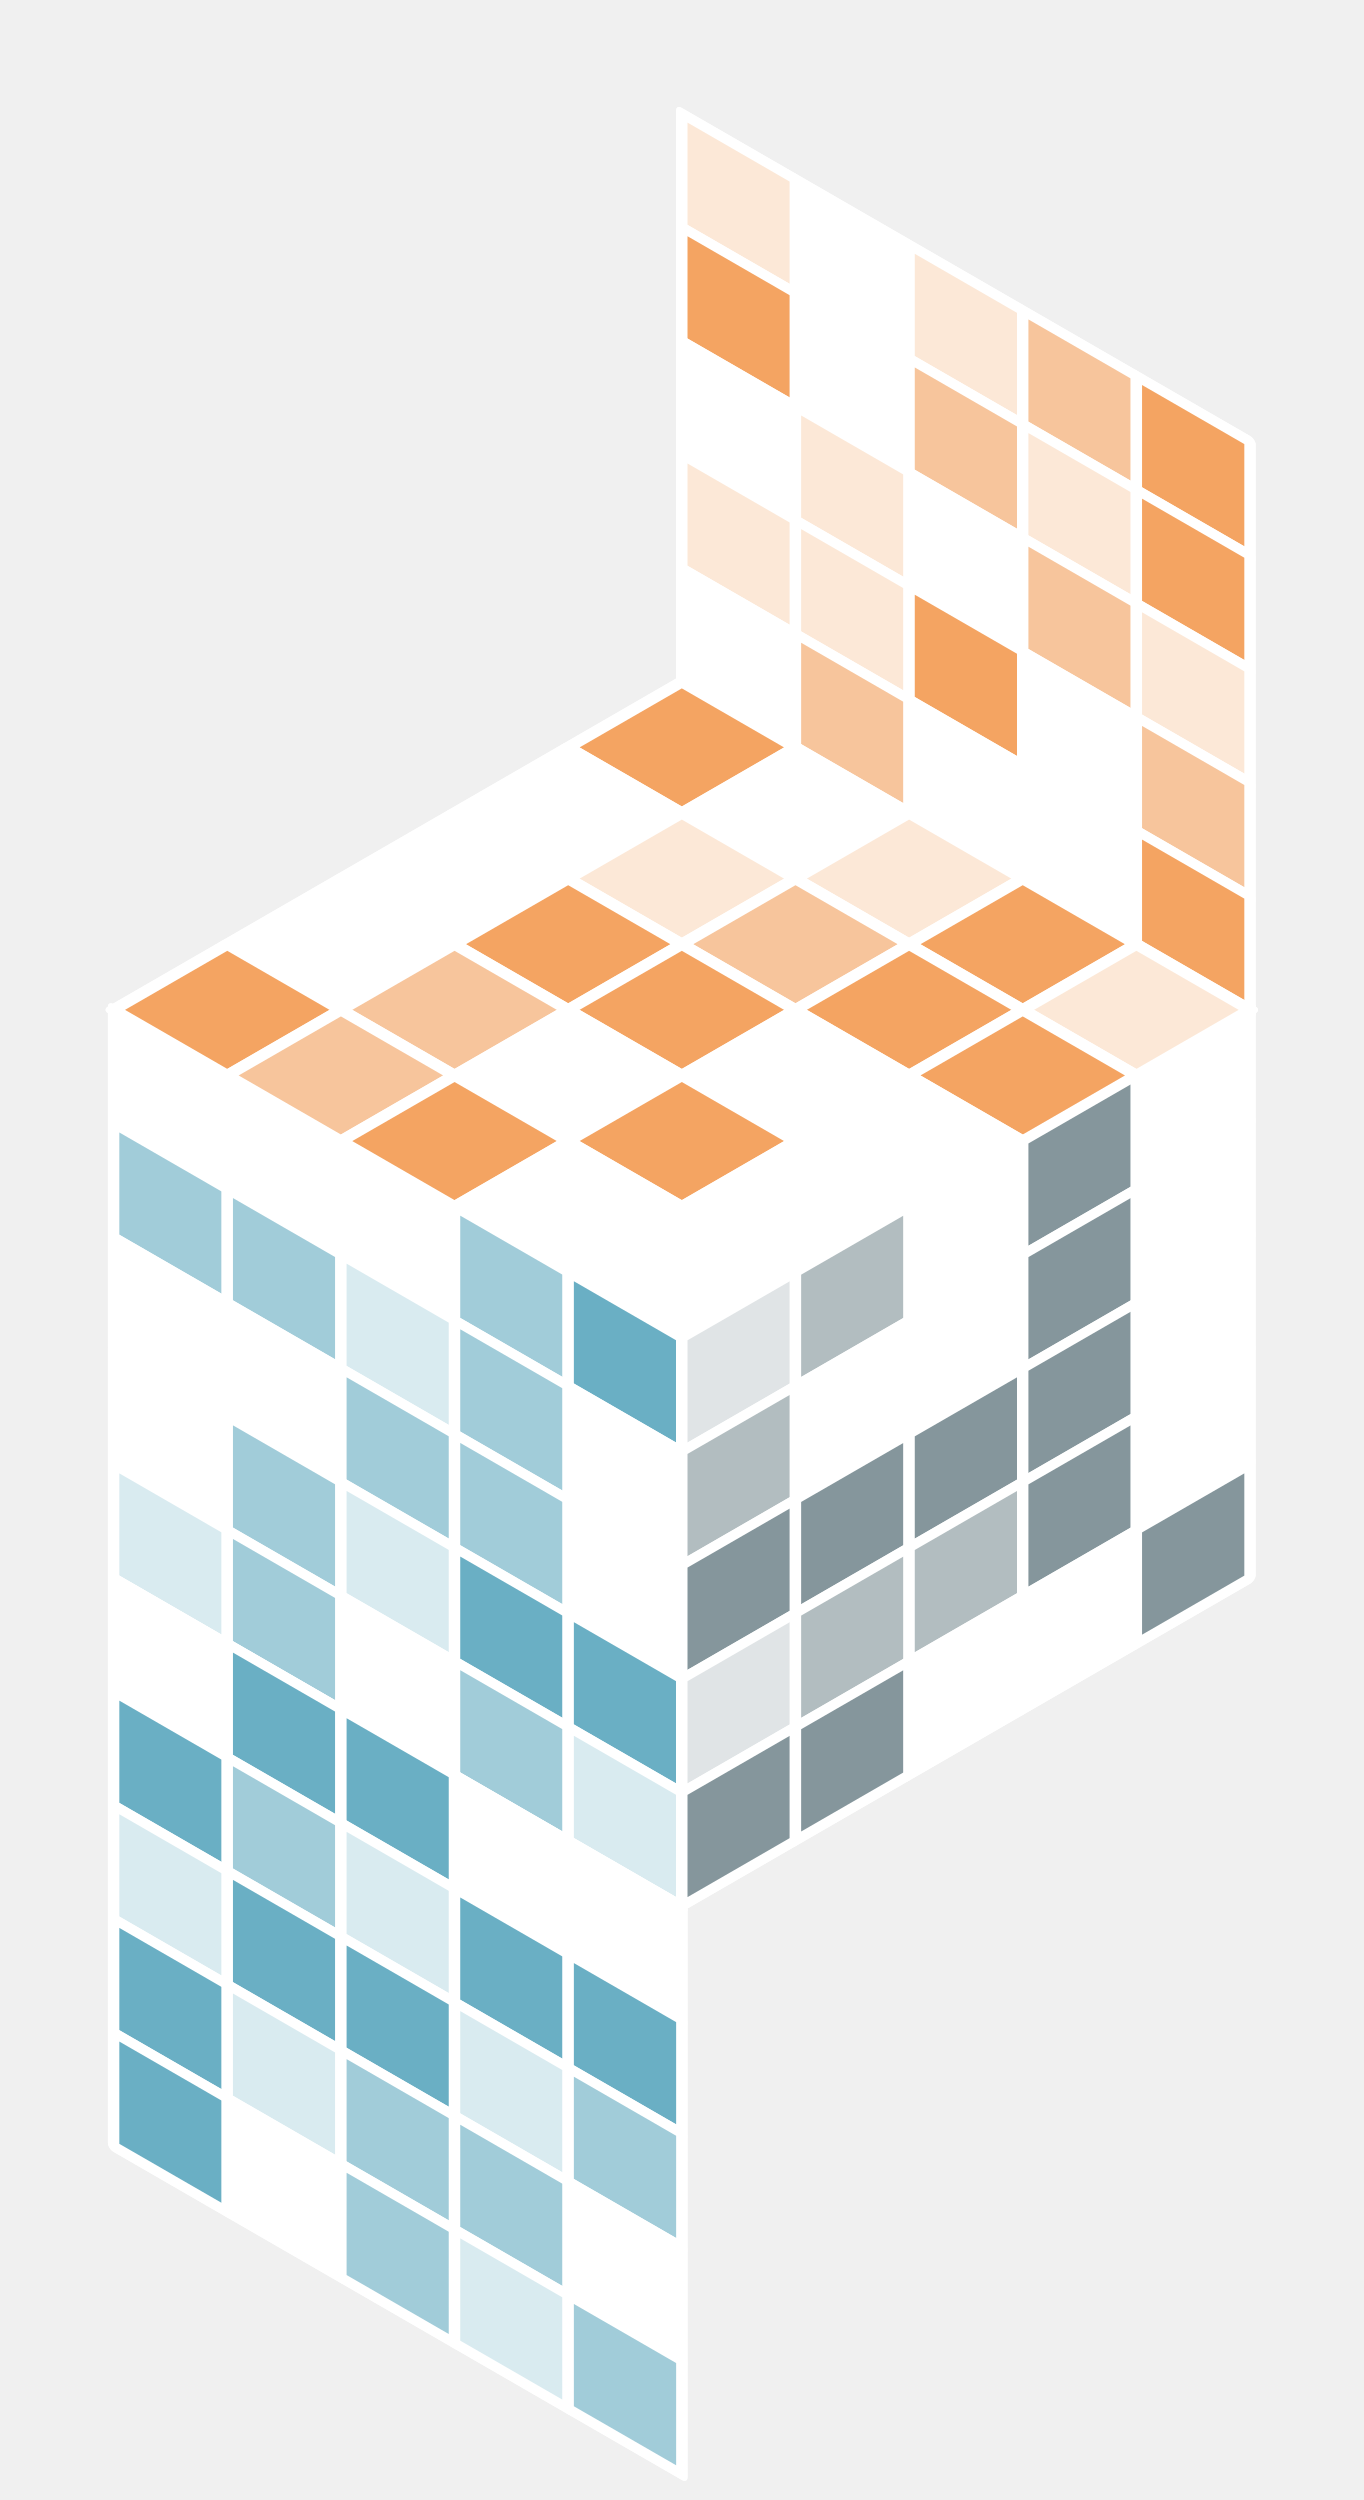
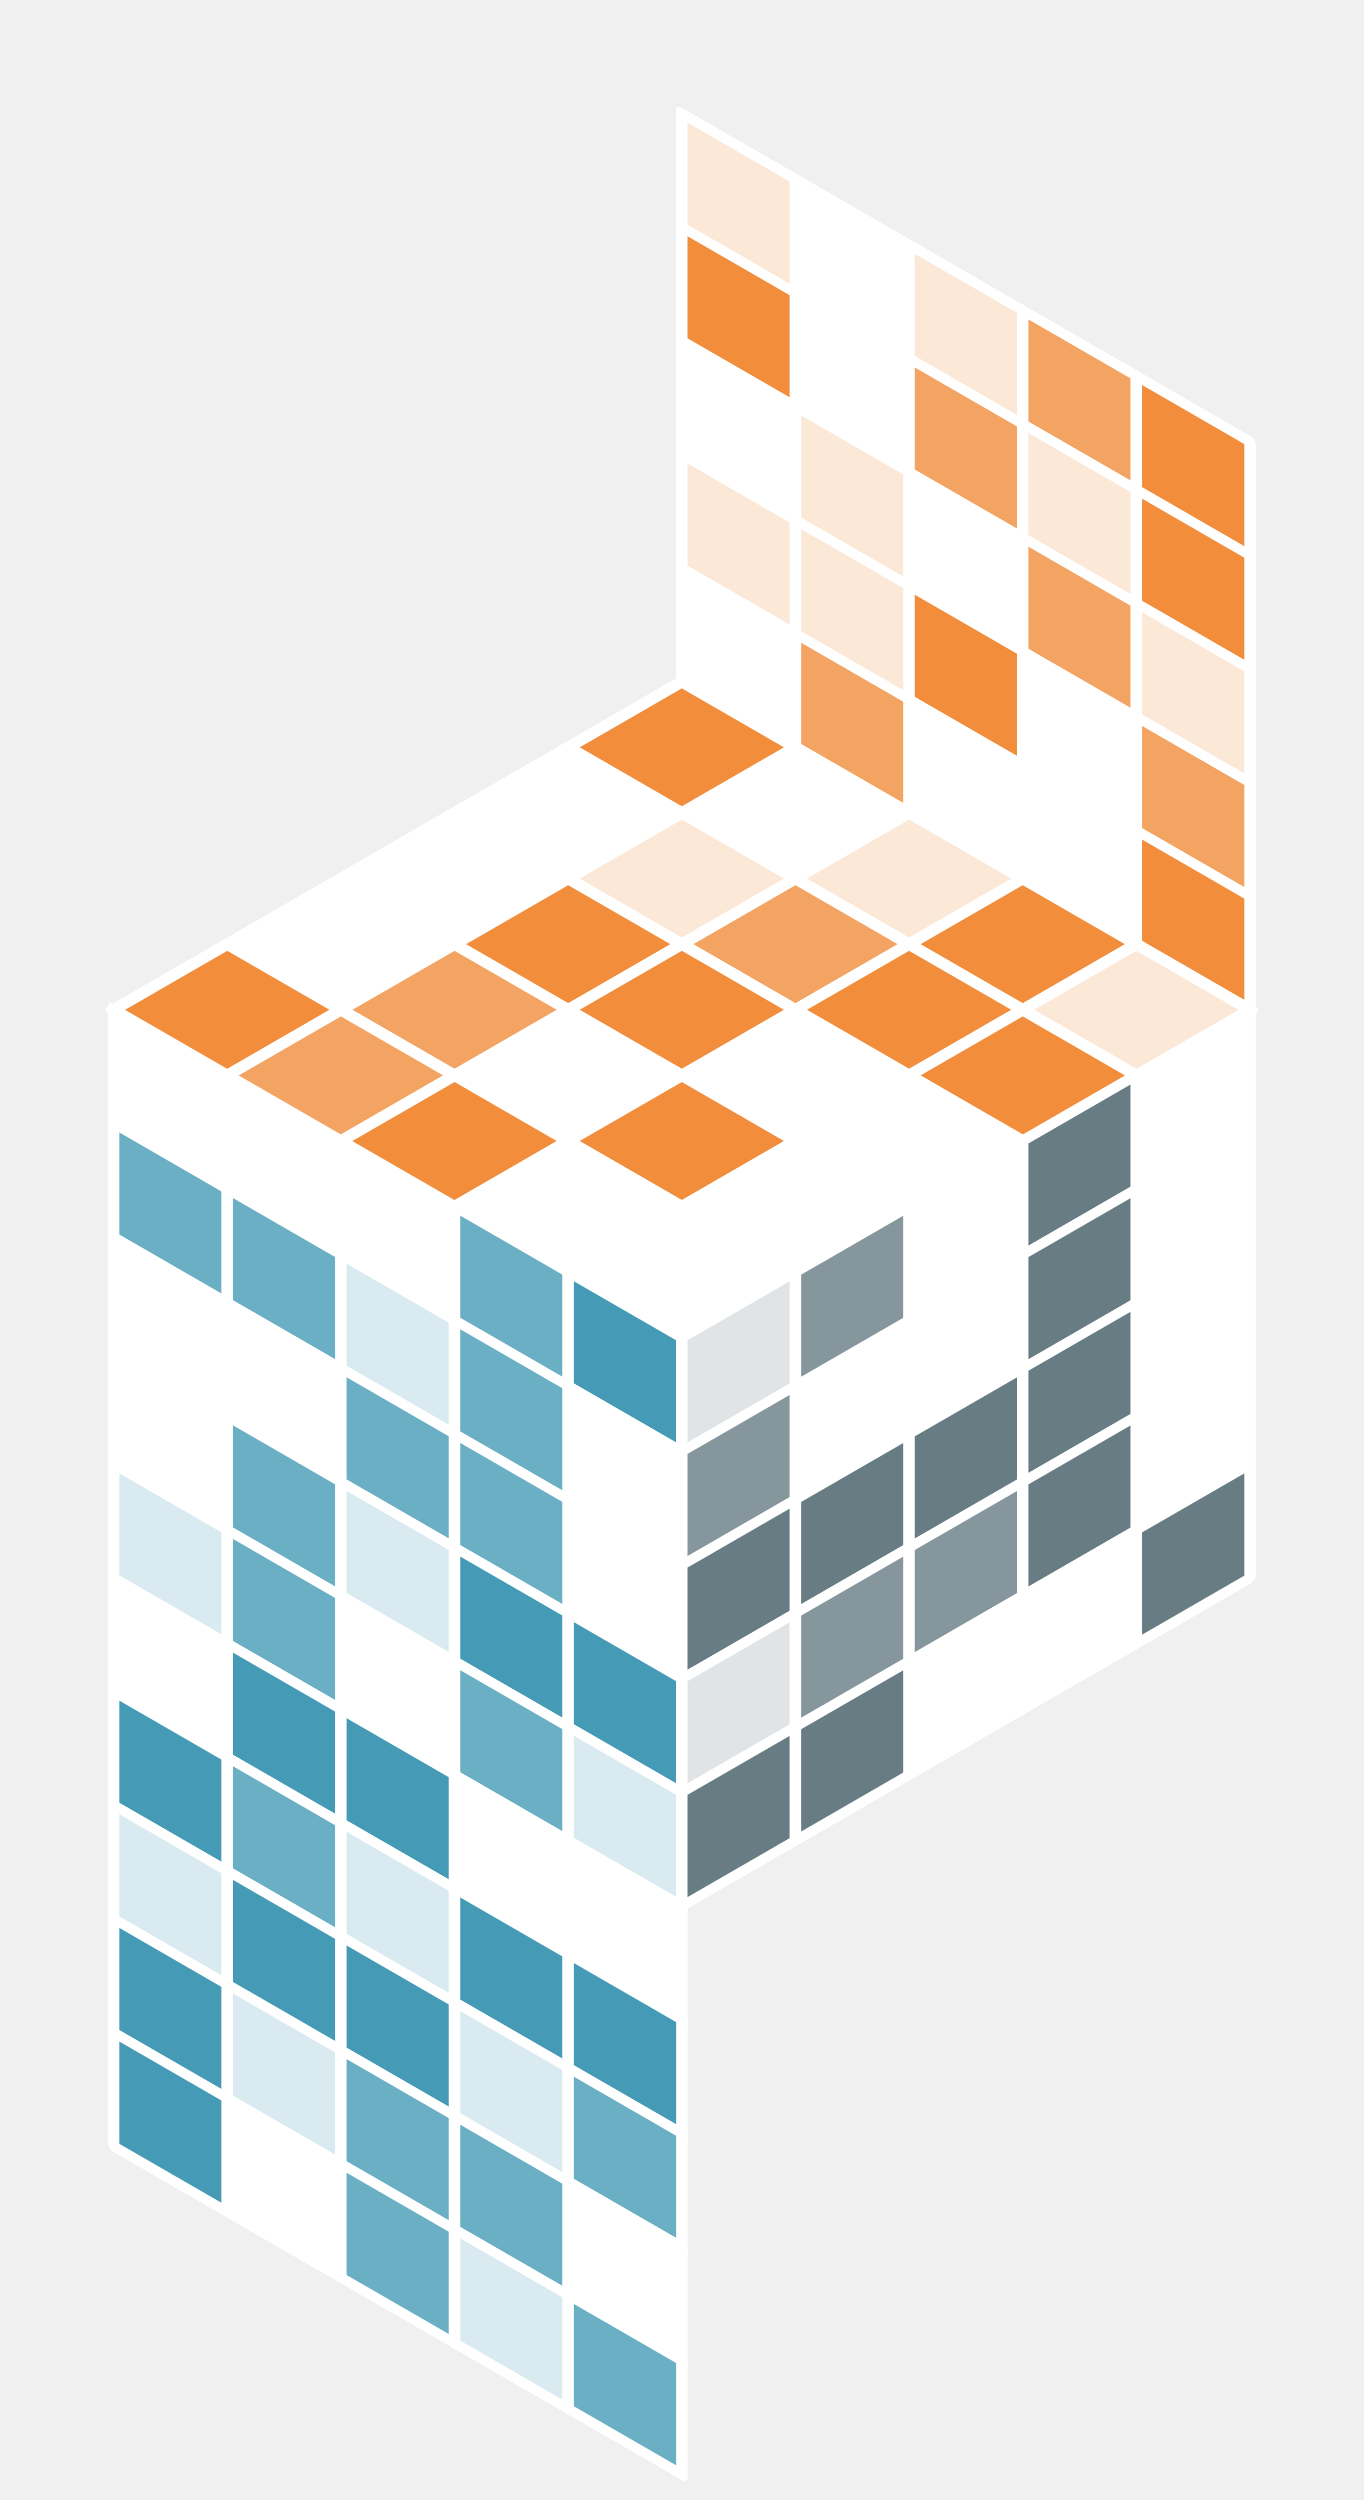
<svg xmlns="http://www.w3.org/2000/svg" width="120" height="220" viewbox="0 0 120 220" version="1.1" style="fill-rule:evenodd;clip-rule:evenodd;stroke-linejoin:round;stroke-miterlimit:2;" xml:space="preserve" class="align-center">
  <rect transform="matrix(1,0.5773503,0,1,60,10)" x="0" y="0" width="50" height="50" stroke="white" style="fill:white;" />
  <rect style="fill:rgb(241,141,59);fill-opacity:0.2;" transform="matrix(1,0.5773503,0,1,60,10.0)" x="0" y="0" width="10" height="10" stroke="white" />
-   <rect style="fill:rgb(241,141,59);fill-opacity:0.8;" transform="matrix(1,0.5773503,0,1,60,20.0)" x="0" y="0" width="10" height="10" stroke="white" />
+   <rect style="fill:rgb(241,141,59);fill-opacity:1.0;" transform="matrix(1,0.5773503,0,1,60,20.0)" x="0" y="0" width="10" height="10" stroke="white" />
  <rect style="fill:rgb(241,141,59);fill-opacity:0.0;" transform="matrix(1,0.5773503,0,1,60,30.0)" x="0" y="0" width="10" height="10" stroke="white" />
  <rect style="fill:rgb(241,141,59);fill-opacity:0.2;" transform="matrix(1,0.5773503,0,1,60,40.0)" x="0" y="0" width="10" height="10" stroke="white" />
  <rect style="fill:rgb(241,141,59);fill-opacity:0.0;" transform="matrix(1,0.5773503,0,1,60,50.0)" x="0" y="0" width="10" height="10" stroke="white" />
  <rect style="fill:rgb(241,141,59);fill-opacity:0.0;" transform="matrix(1,0.5773503,0,1,70,15.7735)" x="0" y="0" width="10" height="10" stroke="white" />
  <rect style="fill:rgb(241,141,59);fill-opacity:0.0;" transform="matrix(1,0.5773503,0,1,70,25.7735)" x="0" y="0" width="10" height="10" stroke="white" />
  <rect style="fill:rgb(241,141,59);fill-opacity:0.2;" transform="matrix(1,0.5773503,0,1,70,35.7735)" x="0" y="0" width="10" height="10" stroke="white" />
  <rect style="fill:rgb(241,141,59);fill-opacity:0.2;" transform="matrix(1,0.5773503,0,1,70,45.7735)" x="0" y="0" width="10" height="10" stroke="white" />
-   <rect style="fill:rgb(241,141,59);fill-opacity:0.5;" transform="matrix(1,0.5773503,0,1,70,55.7735)" x="0" y="0" width="10" height="10" stroke="white" />
+   <rect style="fill:rgb(241,141,59);fill-opacity:0.8;" transform="matrix(1,0.5773503,0,1,70,55.7735)" x="0" y="0" width="10" height="10" stroke="white" />
  <rect style="fill:rgb(241,141,59);fill-opacity:0.2;" transform="matrix(1,0.5773503,0,1,80,21.54701)" x="0" y="0" width="10" height="10" stroke="white" />
-   <rect style="fill:rgb(241,141,59);fill-opacity:0.5;" transform="matrix(1,0.5773503,0,1,80,31.54701)" x="0" y="0" width="10" height="10" stroke="white" />
+   <rect style="fill:rgb(241,141,59);fill-opacity:0.8;" transform="matrix(1,0.5773503,0,1,80,31.54701)" x="0" y="0" width="10" height="10" stroke="white" />
  <rect style="fill:rgb(241,141,59);fill-opacity:0.0;" transform="matrix(1,0.5773503,0,1,80,41.54701)" x="0" y="0" width="10" height="10" stroke="white" />
-   <rect style="fill:rgb(241,141,59);fill-opacity:0.8;" transform="matrix(1,0.5773503,0,1,80,51.54701)" x="0" y="0" width="10" height="10" stroke="white" />
+   <rect style="fill:rgb(241,141,59);fill-opacity:1.0;" transform="matrix(1,0.5773503,0,1,80,51.54701)" x="0" y="0" width="10" height="10" stroke="white" />
  <rect style="fill:rgb(241,141,59);fill-opacity:0.0;" transform="matrix(1,0.5773503,0,1,80,61.54701)" x="0" y="0" width="10" height="10" stroke="white" />
-   <rect style="fill:rgb(241,141,59);fill-opacity:0.5;" transform="matrix(1,0.5773503,0,1,90,27.32051)" x="0" y="0" width="10" height="10" stroke="white" />
+   <rect style="fill:rgb(241,141,59);fill-opacity:0.8;" transform="matrix(1,0.5773503,0,1,90,27.32051)" x="0" y="0" width="10" height="10" stroke="white" />
  <rect style="fill:rgb(241,141,59);fill-opacity:0.2;" transform="matrix(1,0.5773503,0,1,90,37.32051)" x="0" y="0" width="10" height="10" stroke="white" />
-   <rect style="fill:rgb(241,141,59);fill-opacity:0.5;" transform="matrix(1,0.5773503,0,1,90,47.32051)" x="0" y="0" width="10" height="10" stroke="white" />
+   <rect style="fill:rgb(241,141,59);fill-opacity:0.8;" transform="matrix(1,0.5773503,0,1,90,47.32051)" x="0" y="0" width="10" height="10" stroke="white" />
  <rect style="fill:rgb(241,141,59);fill-opacity:0.0;" transform="matrix(1,0.5773503,0,1,90,57.32051)" x="0" y="0" width="10" height="10" stroke="white" />
  <rect style="fill:rgb(241,141,59);fill-opacity:0.0;" transform="matrix(1,0.5773503,0,1,90,67.32051)" x="0" y="0" width="10" height="10" stroke="white" />
-   <rect style="fill:rgb(241,141,59);fill-opacity:0.8;" transform="matrix(1,0.5773503,0,1,100,33.09401)" x="0" y="0" width="10" height="10" stroke="white" />
-   <rect style="fill:rgb(241,141,59);fill-opacity:0.8;" transform="matrix(1,0.5773503,0,1,100,43.09401)" x="0" y="0" width="10" height="10" stroke="white" />
+   <rect style="fill:rgb(241,141,59);fill-opacity:1.0;" transform="matrix(1,0.5773503,0,1,100,33.09401)" x="0" y="0" width="10" height="10" stroke="white" />
+   <rect style="fill:rgb(241,141,59);fill-opacity:1.0;" transform="matrix(1,0.5773503,0,1,100,43.09401)" x="0" y="0" width="10" height="10" stroke="white" />
  <rect style="fill:rgb(241,141,59);fill-opacity:0.2;" transform="matrix(1,0.5773503,0,1,100,53.09401)" x="0" y="0" width="10" height="10" stroke="white" />
-   <rect style="fill:rgb(241,141,59);fill-opacity:0.5;" transform="matrix(1,0.5773503,0,1,100,63.09401)" x="0" y="0" width="10" height="10" stroke="white" />
-   <rect style="fill:rgb(241,141,59);fill-opacity:0.8;" transform="matrix(1,0.5773503,0,1,100,73.09401)" x="0" y="0" width="10" height="10" stroke="white" />
+   <rect style="fill:rgb(241,141,59);fill-opacity:0.8;" transform="matrix(1,0.5773503,0,1,100,63.09401)" x="0" y="0" width="10" height="10" stroke="white" />
+   <rect style="fill:rgb(241,141,59);fill-opacity:1.0;" transform="matrix(1,0.5773503,0,1,100,73.09401)" x="0" y="0" width="10" height="10" stroke="white" />
  <rect transform="matrix(1,0.5773503,-1,0.5773503,60,60)" x="0" y="0" width="50" height="50" stroke="white" style="fill:white;" />
-   <rect style="fill:rgb(241,141,59);fill-opacity:0.8;" transform="matrix(1,0.5773503,-1,0.5773503,60,60.0)" x="0" y="0" width="10" height="10" stroke="white" />
+   <rect style="fill:rgb(241,141,59);fill-opacity:1.0;" transform="matrix(1,0.5773503,-1,0.5773503,60,60.0)" x="0" y="0" width="10" height="10" stroke="white" />
  <rect style="fill:rgb(241,141,59);fill-opacity:0.0;" transform="matrix(1,0.5773503,-1,0.5773503,50,65.7735)" x="0" y="0" width="10" height="10" stroke="white" />
  <rect style="fill:rgb(241,141,59);fill-opacity:0.0;" transform="matrix(1,0.5773503,-1,0.5773503,40,71.54701)" x="0" y="0" width="10" height="10" stroke="white" />
  <rect style="fill:rgb(241,141,59);fill-opacity:0.0;" transform="matrix(1,0.5773503,-1,0.5773503,30,77.32051)" x="0" y="0" width="10" height="10" stroke="white" />
-   <rect style="fill:rgb(241,141,59);fill-opacity:0.8;" transform="matrix(1,0.5773503,-1,0.5773503,20,83.09401)" x="0" y="0" width="10" height="10" stroke="white" />
+   <rect style="fill:rgb(241,141,59);fill-opacity:1.0;" transform="matrix(1,0.5773503,-1,0.5773503,20,83.09401)" x="0" y="0" width="10" height="10" stroke="white" />
  <rect style="fill:rgb(241,141,59);fill-opacity:0.0;" transform="matrix(1,0.5773503,-1,0.5773503,70,65.7735)" x="0" y="0" width="10" height="10" stroke="white" />
  <rect style="fill:rgb(241,141,59);fill-opacity:0.2;" transform="matrix(1,0.5773503,-1,0.5773503,60,71.54701)" x="0" y="0" width="10" height="10" stroke="white" />
-   <rect style="fill:rgb(241,141,59);fill-opacity:0.8;" transform="matrix(1,0.5773503,-1,0.5773503,50,77.32051)" x="0" y="0" width="10" height="10" stroke="white" />
-   <rect style="fill:rgb(241,141,59);fill-opacity:0.5;" transform="matrix(1,0.5773503,-1,0.5773503,40,83.09401)" x="0" y="0" width="10" height="10" stroke="white" />
-   <rect style="fill:rgb(241,141,59);fill-opacity:0.5;" transform="matrix(1,0.5773503,-1,0.5773503,30,88.86751)" x="0" y="0" width="10" height="10" stroke="white" />
+   <rect style="fill:rgb(241,141,59);fill-opacity:1.0;" transform="matrix(1,0.5773503,-1,0.5773503,50,77.32051)" x="0" y="0" width="10" height="10" stroke="white" />
+   <rect style="fill:rgb(241,141,59);fill-opacity:0.8;" transform="matrix(1,0.5773503,-1,0.5773503,40,83.09401)" x="0" y="0" width="10" height="10" stroke="white" />
+   <rect style="fill:rgb(241,141,59);fill-opacity:0.8;" transform="matrix(1,0.5773503,-1,0.5773503,30,88.86751)" x="0" y="0" width="10" height="10" stroke="white" />
  <rect style="fill:rgb(241,141,59);fill-opacity:0.2;" transform="matrix(1,0.5773503,-1,0.5773503,80,71.54701)" x="0" y="0" width="10" height="10" stroke="white" />
-   <rect style="fill:rgb(241,141,59);fill-opacity:0.5;" transform="matrix(1,0.5773503,-1,0.5773503,70,77.32051)" x="0" y="0" width="10" height="10" stroke="white" />
-   <rect style="fill:rgb(241,141,59);fill-opacity:0.8;" transform="matrix(1,0.5773503,-1,0.5773503,60,83.09401)" x="0" y="0" width="10" height="10" stroke="white" />
+   <rect style="fill:rgb(241,141,59);fill-opacity:0.8;" transform="matrix(1,0.5773503,-1,0.5773503,70,77.32051)" x="0" y="0" width="10" height="10" stroke="white" />
+   <rect style="fill:rgb(241,141,59);fill-opacity:1.0;" transform="matrix(1,0.5773503,-1,0.5773503,60,83.09401)" x="0" y="0" width="10" height="10" stroke="white" />
  <rect style="fill:rgb(241,141,59);fill-opacity:0.0;" transform="matrix(1,0.5773503,-1,0.5773503,50,88.86751)" x="0" y="0" width="10" height="10" stroke="white" />
-   <rect style="fill:rgb(241,141,59);fill-opacity:0.8;" transform="matrix(1,0.5773503,-1,0.5773503,40,94.64102)" x="0" y="0" width="10" height="10" stroke="white" />
-   <rect style="fill:rgb(241,141,59);fill-opacity:0.8;" transform="matrix(1,0.5773503,-1,0.5773503,90,77.32051)" x="0" y="0" width="10" height="10" stroke="white" />
-   <rect style="fill:rgb(241,141,59);fill-opacity:0.8;" transform="matrix(1,0.5773503,-1,0.5773503,80,83.09401)" x="0" y="0" width="10" height="10" stroke="white" />
+   <rect style="fill:rgb(241,141,59);fill-opacity:1.0;" transform="matrix(1,0.5773503,-1,0.5773503,40,94.64102)" x="0" y="0" width="10" height="10" stroke="white" />
+   <rect style="fill:rgb(241,141,59);fill-opacity:1.0;" transform="matrix(1,0.5773503,-1,0.5773503,90,77.32051)" x="0" y="0" width="10" height="10" stroke="white" />
+   <rect style="fill:rgb(241,141,59);fill-opacity:1.0;" transform="matrix(1,0.5773503,-1,0.5773503,80,83.09401)" x="0" y="0" width="10" height="10" stroke="white" />
  <rect style="fill:rgb(241,141,59);fill-opacity:0.0;" transform="matrix(1,0.5773503,-1,0.5773503,70,88.86751)" x="0" y="0" width="10" height="10" stroke="white" />
-   <rect style="fill:rgb(241,141,59);fill-opacity:0.8;" transform="matrix(1,0.5773503,-1,0.5773503,60,94.64102)" x="0" y="0" width="10" height="10" stroke="white" />
+   <rect style="fill:rgb(241,141,59);fill-opacity:1.0;" transform="matrix(1,0.5773503,-1,0.5773503,60,94.64102)" x="0" y="0" width="10" height="10" stroke="white" />
  <rect style="fill:rgb(241,141,59);fill-opacity:0.0;" transform="matrix(1,0.5773503,-1,0.5773503,50,100.4145)" x="0" y="0" width="10" height="10" stroke="white" />
  <rect style="fill:rgb(241,141,59);fill-opacity:0.2;" transform="matrix(1,0.5773503,-1,0.5773503,100,83.09401)" x="0" y="0" width="10" height="10" stroke="white" />
-   <rect style="fill:rgb(241,141,59);fill-opacity:0.8;" transform="matrix(1,0.5773503,-1,0.5773503,90,88.86751)" x="0" y="0" width="10" height="10" stroke="white" />
+   <rect style="fill:rgb(241,141,59);fill-opacity:1.0;" transform="matrix(1,0.5773503,-1,0.5773503,90,88.86751)" x="0" y="0" width="10" height="10" stroke="white" />
  <rect style="fill:rgb(241,141,59);fill-opacity:0.0;" transform="matrix(1,0.5773503,-1,0.5773503,80,94.64102)" x="0" y="0" width="10" height="10" stroke="white" />
  <rect style="fill:rgb(241,141,59);fill-opacity:0.0;" transform="matrix(1,0.5773503,-1,0.5773503,70,100.4145)" x="0" y="0" width="10" height="10" stroke="white" />
  <rect style="fill:rgb(241,141,59);fill-opacity:0.0;" transform="matrix(1,0.5773503,-1,0.5773503,60,106.188)" x="0" y="0" width="10" height="10" stroke="white" />
  <rect transform="matrix(1,0.5773503,0,1,10,88.86751)" x="0" y="0" width="50" height="50" stroke="white" style="fill:white;" />
  <rect style="fill:rgb(69,155,181);fill-opacity:0.0;" transform="matrix(1,0.5773503,0,1,10,88.86751)" x="0" y="0" width="10" height="10" stroke="white" />
-   <rect style="fill:rgb(69,155,181);fill-opacity:0.5;" transform="matrix(1,0.5773503,0,1,10,98.86751)" x="0" y="0" width="10" height="10" stroke="white" />
+   <rect style="fill:rgb(69,155,181);fill-opacity:0.8;" transform="matrix(1,0.5773503,0,1,10,98.86751)" x="0" y="0" width="10" height="10" stroke="white" />
  <rect style="fill:rgb(69,155,181);fill-opacity:0.0;" transform="matrix(1,0.5773503,0,1,10,108.8675)" x="0" y="0" width="10" height="10" stroke="white" />
  <rect style="fill:rgb(69,155,181);fill-opacity:0.0;" transform="matrix(1,0.5773503,0,1,10,118.8675)" x="0" y="0" width="10" height="10" stroke="white" />
  <rect style="fill:rgb(69,155,181);fill-opacity:0.2;" transform="matrix(1,0.5773503,0,1,10,128.8675)" x="0" y="0" width="10" height="10" stroke="white" />
  <rect style="fill:rgb(69,155,181);fill-opacity:0.0;" transform="matrix(1,0.5773503,0,1,20,94.64102)" x="0" y="0" width="10" height="10" stroke="white" />
-   <rect style="fill:rgb(69,155,181);fill-opacity:0.5;" transform="matrix(1,0.5773503,0,1,20,104.641)" x="0" y="0" width="10" height="10" stroke="white" />
+   <rect style="fill:rgb(69,155,181);fill-opacity:0.8;" transform="matrix(1,0.5773503,0,1,20,104.641)" x="0" y="0" width="10" height="10" stroke="white" />
  <rect style="fill:rgb(69,155,181);fill-opacity:0.0;" transform="matrix(1,0.5773503,0,1,20,114.641)" x="0" y="0" width="10" height="10" stroke="white" />
-   <rect style="fill:rgb(69,155,181);fill-opacity:0.5;" transform="matrix(1,0.5773503,0,1,20,124.641)" x="0" y="0" width="10" height="10" stroke="white" />
-   <rect style="fill:rgb(69,155,181);fill-opacity:0.5;" transform="matrix(1,0.5773503,0,1,20,134.641)" x="0" y="0" width="10" height="10" stroke="white" />
+   <rect style="fill:rgb(69,155,181);fill-opacity:0.8;" transform="matrix(1,0.5773503,0,1,20,124.641)" x="0" y="0" width="10" height="10" stroke="white" />
+   <rect style="fill:rgb(69,155,181);fill-opacity:0.8;" transform="matrix(1,0.5773503,0,1,20,134.641)" x="0" y="0" width="10" height="10" stroke="white" />
  <rect style="fill:rgb(69,155,181);fill-opacity:0.0;" transform="matrix(1,0.5773503,0,1,30,100.4145)" x="0" y="0" width="10" height="10" stroke="white" />
  <rect style="fill:rgb(69,155,181);fill-opacity:0.2;" transform="matrix(1,0.5773503,0,1,30,110.4145)" x="0" y="0" width="10" height="10" stroke="white" />
-   <rect style="fill:rgb(69,155,181);fill-opacity:0.5;" transform="matrix(1,0.5773503,0,1,30,120.4145)" x="0" y="0" width="10" height="10" stroke="white" />
+   <rect style="fill:rgb(69,155,181);fill-opacity:0.8;" transform="matrix(1,0.5773503,0,1,30,120.4145)" x="0" y="0" width="10" height="10" stroke="white" />
  <rect style="fill:rgb(69,155,181);fill-opacity:0.2;" transform="matrix(1,0.5773503,0,1,30,130.4145)" x="0" y="0" width="10" height="10" stroke="white" />
  <rect style="fill:rgb(69,155,181);fill-opacity:0.0;" transform="matrix(1,0.5773503,0,1,30,140.4145)" x="0" y="0" width="10" height="10" stroke="white" />
-   <rect style="fill:rgb(69,155,181);fill-opacity:0.5;" transform="matrix(1,0.5773503,0,1,40,106.188)" x="0" y="0" width="10" height="10" stroke="white" />
-   <rect style="fill:rgb(69,155,181);fill-opacity:0.5;" transform="matrix(1,0.5773503,0,1,40,116.188)" x="0" y="0" width="10" height="10" stroke="white" />
-   <rect style="fill:rgb(69,155,181);fill-opacity:0.5;" transform="matrix(1,0.5773503,0,1,40,126.188)" x="0" y="0" width="10" height="10" stroke="white" />
-   <rect style="fill:rgb(69,155,181);fill-opacity:0.8;" transform="matrix(1,0.5773503,0,1,40,136.188)" x="0" y="0" width="10" height="10" stroke="white" />
-   <rect style="fill:rgb(69,155,181);fill-opacity:0.5;" transform="matrix(1,0.5773503,0,1,40,146.188)" x="0" y="0" width="10" height="10" stroke="white" />
-   <rect style="fill:rgb(69,155,181);fill-opacity:0.8;" transform="matrix(1,0.5773503,0,1,50,111.9615)" x="0" y="0" width="10" height="10" stroke="white" />
+   <rect style="fill:rgb(69,155,181);fill-opacity:0.8;" transform="matrix(1,0.5773503,0,1,40,106.188)" x="0" y="0" width="10" height="10" stroke="white" />
+   <rect style="fill:rgb(69,155,181);fill-opacity:0.8;" transform="matrix(1,0.5773503,0,1,40,116.188)" x="0" y="0" width="10" height="10" stroke="white" />
+   <rect style="fill:rgb(69,155,181);fill-opacity:0.8;" transform="matrix(1,0.5773503,0,1,40,126.188)" x="0" y="0" width="10" height="10" stroke="white" />
+   <rect style="fill:rgb(69,155,181);fill-opacity:1.0;" transform="matrix(1,0.5773503,0,1,40,136.188)" x="0" y="0" width="10" height="10" stroke="white" />
+   <rect style="fill:rgb(69,155,181);fill-opacity:0.8;" transform="matrix(1,0.5773503,0,1,40,146.188)" x="0" y="0" width="10" height="10" stroke="white" />
+   <rect style="fill:rgb(69,155,181);fill-opacity:1.0;" transform="matrix(1,0.5773503,0,1,50,111.9615)" x="0" y="0" width="10" height="10" stroke="white" />
  <rect style="fill:rgb(69,155,181);fill-opacity:0.0;" transform="matrix(1,0.5773503,0,1,50,121.9615)" x="0" y="0" width="10" height="10" stroke="white" />
  <rect style="fill:rgb(69,155,181);fill-opacity:0.0;" transform="matrix(1,0.5773503,0,1,50,131.9615)" x="0" y="0" width="10" height="10" stroke="white" />
-   <rect style="fill:rgb(69,155,181);fill-opacity:0.8;" transform="matrix(1,0.5773503,0,1,50,141.9615)" x="0" y="0" width="10" height="10" stroke="white" />
+   <rect style="fill:rgb(69,155,181);fill-opacity:1.0;" transform="matrix(1,0.5773503,0,1,50,141.9615)" x="0" y="0" width="10" height="10" stroke="white" />
  <rect style="fill:rgb(69,155,181);fill-opacity:0.2;" transform="matrix(1,0.5773503,0,1,50,151.9615)" x="0" y="0" width="10" height="10" stroke="white" />
  <rect transform="matrix(1,0.5773503,0,1,10,138.8675)" x="0" y="0" width="50" height="50" stroke="white" style="fill:white;" />
  <rect style="fill:rgb(69,155,181);fill-opacity:0.0;" transform="matrix(1,0.5773503,0,1,10,138.8675)" x="0" y="0" width="10" height="10" stroke="white" />
-   <rect style="fill:rgb(69,155,181);fill-opacity:0.8;" transform="matrix(1,0.5773503,0,1,10,148.8675)" x="0" y="0" width="10" height="10" stroke="white" />
+   <rect style="fill:rgb(69,155,181);fill-opacity:1.0;" transform="matrix(1,0.5773503,0,1,10,148.8675)" x="0" y="0" width="10" height="10" stroke="white" />
  <rect style="fill:rgb(69,155,181);fill-opacity:0.2;" transform="matrix(1,0.5773503,0,1,10,158.8675)" x="0" y="0" width="10" height="10" stroke="white" />
-   <rect style="fill:rgb(69,155,181);fill-opacity:0.8;" transform="matrix(1,0.5773503,0,1,10,168.8675)" x="0" y="0" width="10" height="10" stroke="white" />
-   <rect style="fill:rgb(69,155,181);fill-opacity:0.8;" transform="matrix(1,0.5773503,0,1,10,178.8675)" x="0" y="0" width="10" height="10" stroke="white" />
-   <rect style="fill:rgb(69,155,181);fill-opacity:0.8;" transform="matrix(1,0.5773503,0,1,20,144.641)" x="0" y="0" width="10" height="10" stroke="white" />
-   <rect style="fill:rgb(69,155,181);fill-opacity:0.5;" transform="matrix(1,0.5773503,0,1,20,154.641)" x="0" y="0" width="10" height="10" stroke="white" />
-   <rect style="fill:rgb(69,155,181);fill-opacity:0.8;" transform="matrix(1,0.5773503,0,1,20,164.641)" x="0" y="0" width="10" height="10" stroke="white" />
+   <rect style="fill:rgb(69,155,181);fill-opacity:1.0;" transform="matrix(1,0.5773503,0,1,10,168.8675)" x="0" y="0" width="10" height="10" stroke="white" />
+   <rect style="fill:rgb(69,155,181);fill-opacity:1.0;" transform="matrix(1,0.5773503,0,1,10,178.8675)" x="0" y="0" width="10" height="10" stroke="white" />
+   <rect style="fill:rgb(69,155,181);fill-opacity:1.0;" transform="matrix(1,0.5773503,0,1,20,144.641)" x="0" y="0" width="10" height="10" stroke="white" />
+   <rect style="fill:rgb(69,155,181);fill-opacity:0.8;" transform="matrix(1,0.5773503,0,1,20,154.641)" x="0" y="0" width="10" height="10" stroke="white" />
+   <rect style="fill:rgb(69,155,181);fill-opacity:1.0;" transform="matrix(1,0.5773503,0,1,20,164.641)" x="0" y="0" width="10" height="10" stroke="white" />
  <rect style="fill:rgb(69,155,181);fill-opacity:0.2;" transform="matrix(1,0.5773503,0,1,20,174.641)" x="0" y="0" width="10" height="10" stroke="white" />
  <rect style="fill:rgb(69,155,181);fill-opacity:0.0;" transform="matrix(1,0.5773503,0,1,20,184.641)" x="0" y="0" width="10" height="10" stroke="white" />
-   <rect style="fill:rgb(69,155,181);fill-opacity:0.8;" transform="matrix(1,0.5773503,0,1,30,150.4145)" x="0" y="0" width="10" height="10" stroke="white" />
+   <rect style="fill:rgb(69,155,181);fill-opacity:1.0;" transform="matrix(1,0.5773503,0,1,30,150.4145)" x="0" y="0" width="10" height="10" stroke="white" />
  <rect style="fill:rgb(69,155,181);fill-opacity:0.2;" transform="matrix(1,0.5773503,0,1,30,160.4145)" x="0" y="0" width="10" height="10" stroke="white" />
-   <rect style="fill:rgb(69,155,181);fill-opacity:0.8;" transform="matrix(1,0.5773503,0,1,30,170.4145)" x="0" y="0" width="10" height="10" stroke="white" />
-   <rect style="fill:rgb(69,155,181);fill-opacity:0.5;" transform="matrix(1,0.5773503,0,1,30,180.4145)" x="0" y="0" width="10" height="10" stroke="white" />
-   <rect style="fill:rgb(69,155,181);fill-opacity:0.5;" transform="matrix(1,0.5773503,0,1,30,190.4145)" x="0" y="0" width="10" height="10" stroke="white" />
+   <rect style="fill:rgb(69,155,181);fill-opacity:1.0;" transform="matrix(1,0.5773503,0,1,30,170.4145)" x="0" y="0" width="10" height="10" stroke="white" />
+   <rect style="fill:rgb(69,155,181);fill-opacity:0.8;" transform="matrix(1,0.5773503,0,1,30,180.4145)" x="0" y="0" width="10" height="10" stroke="white" />
+   <rect style="fill:rgb(69,155,181);fill-opacity:0.8;" transform="matrix(1,0.5773503,0,1,30,190.4145)" x="0" y="0" width="10" height="10" stroke="white" />
  <rect style="fill:rgb(69,155,181);fill-opacity:0.0;" transform="matrix(1,0.5773503,0,1,40,156.188)" x="0" y="0" width="10" height="10" stroke="white" />
-   <rect style="fill:rgb(69,155,181);fill-opacity:0.8;" transform="matrix(1,0.5773503,0,1,40,166.188)" x="0" y="0" width="10" height="10" stroke="white" />
+   <rect style="fill:rgb(69,155,181);fill-opacity:1.0;" transform="matrix(1,0.5773503,0,1,40,166.188)" x="0" y="0" width="10" height="10" stroke="white" />
  <rect style="fill:rgb(69,155,181);fill-opacity:0.2;" transform="matrix(1,0.5773503,0,1,40,176.188)" x="0" y="0" width="10" height="10" stroke="white" />
-   <rect style="fill:rgb(69,155,181);fill-opacity:0.5;" transform="matrix(1,0.5773503,0,1,40,186.188)" x="0" y="0" width="10" height="10" stroke="white" />
+   <rect style="fill:rgb(69,155,181);fill-opacity:0.8;" transform="matrix(1,0.5773503,0,1,40,186.188)" x="0" y="0" width="10" height="10" stroke="white" />
  <rect style="fill:rgb(69,155,181);fill-opacity:0.2;" transform="matrix(1,0.5773503,0,1,40,196.188)" x="0" y="0" width="10" height="10" stroke="white" />
  <rect style="fill:rgb(69,155,181);fill-opacity:0.0;" transform="matrix(1,0.5773503,0,1,50,161.9615)" x="0" y="0" width="10" height="10" stroke="white" />
-   <rect style="fill:rgb(69,155,181);fill-opacity:0.8;" transform="matrix(1,0.5773503,0,1,50,171.9615)" x="0" y="0" width="10" height="10" stroke="white" />
-   <rect style="fill:rgb(69,155,181);fill-opacity:0.5;" transform="matrix(1,0.5773503,0,1,50,181.9615)" x="0" y="0" width="10" height="10" stroke="white" />
+   <rect style="fill:rgb(69,155,181);fill-opacity:1.0;" transform="matrix(1,0.5773503,0,1,50,171.9615)" x="0" y="0" width="10" height="10" stroke="white" />
+   <rect style="fill:rgb(69,155,181);fill-opacity:0.8;" transform="matrix(1,0.5773503,0,1,50,181.9615)" x="0" y="0" width="10" height="10" stroke="white" />
  <rect style="fill:rgb(69,155,181);fill-opacity:0.0;" transform="matrix(1,0.5773503,0,1,50,191.9615)" x="0" y="0" width="10" height="10" stroke="white" />
-   <rect style="fill:rgb(69,155,181);fill-opacity:0.5;" transform="matrix(1,0.5773503,0,1,50,201.9615)" x="0" y="0" width="10" height="10" stroke="white" />
+   <rect style="fill:rgb(69,155,181);fill-opacity:0.8;" transform="matrix(1,0.5773503,0,1,50,201.9615)" x="0" y="0" width="10" height="10" stroke="white" />
  <rect transform="matrix(1,-0.5773503,0,1,60,117.735)" x="0" y="0" width="50" height="50" stroke="white" style="fill:white;" />
  <rect style="fill:rgb(103,124,131);fill-opacity:0.2;" transform="matrix(1,-0.5773503,0,1,60,117.735)" x="0" y="0" width="10" height="10" stroke="white" />
-   <rect style="fill:rgb(103,124,131);fill-opacity:0.5;" transform="matrix(1,-0.5773503,0,1,60,127.735)" x="0" y="0" width="10" height="10" stroke="white" />
-   <rect style="fill:rgb(103,124,131);fill-opacity:0.8;" transform="matrix(1,-0.5773503,0,1,60,137.735)" x="0" y="0" width="10" height="10" stroke="white" />
+   <rect style="fill:rgb(103,124,131);fill-opacity:0.8;" transform="matrix(1,-0.5773503,0,1,60,127.735)" x="0" y="0" width="10" height="10" stroke="white" />
+   <rect style="fill:rgb(103,124,131);fill-opacity:1.0;" transform="matrix(1,-0.5773503,0,1,60,137.735)" x="0" y="0" width="10" height="10" stroke="white" />
  <rect style="fill:rgb(103,124,131);fill-opacity:0.2;" transform="matrix(1,-0.5773503,0,1,60,147.735)" x="0" y="0" width="10" height="10" stroke="white" />
-   <rect style="fill:rgb(103,124,131);fill-opacity:0.8;" transform="matrix(1,-0.5773503,0,1,60,157.735)" x="0" y="0" width="10" height="10" stroke="white" />
-   <rect style="fill:rgb(103,124,131);fill-opacity:0.5;" transform="matrix(1,-0.5773503,0,1,70,111.9615)" x="0" y="0" width="10" height="10" stroke="white" />
+   <rect style="fill:rgb(103,124,131);fill-opacity:1.0;" transform="matrix(1,-0.5773503,0,1,60,157.735)" x="0" y="0" width="10" height="10" stroke="white" />
+   <rect style="fill:rgb(103,124,131);fill-opacity:0.8;" transform="matrix(1,-0.5773503,0,1,70,111.9615)" x="0" y="0" width="10" height="10" stroke="white" />
  <rect style="fill:rgb(103,124,131);fill-opacity:0.0;" transform="matrix(1,-0.5773503,0,1,70,121.9615)" x="0" y="0" width="10" height="10" stroke="white" />
-   <rect style="fill:rgb(103,124,131);fill-opacity:0.8;" transform="matrix(1,-0.5773503,0,1,70,131.9615)" x="0" y="0" width="10" height="10" stroke="white" />
-   <rect style="fill:rgb(103,124,131);fill-opacity:0.5;" transform="matrix(1,-0.5773503,0,1,70,141.9615)" x="0" y="0" width="10" height="10" stroke="white" />
-   <rect style="fill:rgb(103,124,131);fill-opacity:0.8;" transform="matrix(1,-0.5773503,0,1,70,151.9615)" x="0" y="0" width="10" height="10" stroke="white" />
+   <rect style="fill:rgb(103,124,131);fill-opacity:1.0;" transform="matrix(1,-0.5773503,0,1,70,131.9615)" x="0" y="0" width="10" height="10" stroke="white" />
+   <rect style="fill:rgb(103,124,131);fill-opacity:0.8;" transform="matrix(1,-0.5773503,0,1,70,141.9615)" x="0" y="0" width="10" height="10" stroke="white" />
+   <rect style="fill:rgb(103,124,131);fill-opacity:1.0;" transform="matrix(1,-0.5773503,0,1,70,151.9615)" x="0" y="0" width="10" height="10" stroke="white" />
  <rect style="fill:rgb(103,124,131);fill-opacity:0.0;" transform="matrix(1,-0.5773503,0,1,80,106.188)" x="0" y="0" width="10" height="10" stroke="white" />
  <rect style="fill:rgb(103,124,131);fill-opacity:0.0;" transform="matrix(1,-0.5773503,0,1,80,116.188)" x="0" y="0" width="10" height="10" stroke="white" />
-   <rect style="fill:rgb(103,124,131);fill-opacity:0.8;" transform="matrix(1,-0.5773503,0,1,80,126.188)" x="0" y="0" width="10" height="10" stroke="white" />
-   <rect style="fill:rgb(103,124,131);fill-opacity:0.5;" transform="matrix(1,-0.5773503,0,1,80,136.188)" x="0" y="0" width="10" height="10" stroke="white" />
+   <rect style="fill:rgb(103,124,131);fill-opacity:1.0;" transform="matrix(1,-0.5773503,0,1,80,126.188)" x="0" y="0" width="10" height="10" stroke="white" />
+   <rect style="fill:rgb(103,124,131);fill-opacity:0.8;" transform="matrix(1,-0.5773503,0,1,80,136.188)" x="0" y="0" width="10" height="10" stroke="white" />
  <rect style="fill:rgb(103,124,131);fill-opacity:0.0;" transform="matrix(1,-0.5773503,0,1,80,146.188)" x="0" y="0" width="10" height="10" stroke="white" />
-   <rect style="fill:rgb(103,124,131);fill-opacity:0.8;" transform="matrix(1,-0.5773503,0,1,90,100.4145)" x="0" y="0" width="10" height="10" stroke="white" />
-   <rect style="fill:rgb(103,124,131);fill-opacity:0.8;" transform="matrix(1,-0.5773503,0,1,90,110.4145)" x="0" y="0" width="10" height="10" stroke="white" />
-   <rect style="fill:rgb(103,124,131);fill-opacity:0.8;" transform="matrix(1,-0.5773503,0,1,90,120.4145)" x="0" y="0" width="10" height="10" stroke="white" />
-   <rect style="fill:rgb(103,124,131);fill-opacity:0.8;" transform="matrix(1,-0.5773503,0,1,90,130.4145)" x="0" y="0" width="10" height="10" stroke="white" />
+   <rect style="fill:rgb(103,124,131);fill-opacity:1.0;" transform="matrix(1,-0.5773503,0,1,90,100.4145)" x="0" y="0" width="10" height="10" stroke="white" />
+   <rect style="fill:rgb(103,124,131);fill-opacity:1.0;" transform="matrix(1,-0.5773503,0,1,90,110.4145)" x="0" y="0" width="10" height="10" stroke="white" />
+   <rect style="fill:rgb(103,124,131);fill-opacity:1.0;" transform="matrix(1,-0.5773503,0,1,90,120.4145)" x="0" y="0" width="10" height="10" stroke="white" />
+   <rect style="fill:rgb(103,124,131);fill-opacity:1.0;" transform="matrix(1,-0.5773503,0,1,90,130.4145)" x="0" y="0" width="10" height="10" stroke="white" />
  <rect style="fill:rgb(103,124,131);fill-opacity:0.0;" transform="matrix(1,-0.5773503,0,1,90,140.4145)" x="0" y="0" width="10" height="10" stroke="white" />
  <rect style="fill:rgb(103,124,131);fill-opacity:0.0;" transform="matrix(1,-0.5773503,0,1,100,94.64102)" x="0" y="0" width="10" height="10" stroke="white" />
  <rect style="fill:rgb(103,124,131);fill-opacity:0.0;" transform="matrix(1,-0.5773503,0,1,100,104.641)" x="0" y="0" width="10" height="10" stroke="white" />
  <rect style="fill:rgb(103,124,131);fill-opacity:0.0;" transform="matrix(1,-0.5773503,0,1,100,114.641)" x="0" y="0" width="10" height="10" stroke="white" />
  <rect style="fill:rgb(103,124,131);fill-opacity:0.0;" transform="matrix(1,-0.5773503,0,1,100,124.641)" x="0" y="0" width="10" height="10" stroke="white" />
-   <rect style="fill:rgb(103,124,131);fill-opacity:0.8;" transform="matrix(1,-0.5773503,0,1,100,134.641)" x="0" y="0" width="10" height="10" stroke="white" />
+   <rect style="fill:rgb(103,124,131);fill-opacity:1.0;" transform="matrix(1,-0.5773503,0,1,100,134.641)" x="0" y="0" width="10" height="10" stroke="white" />
</svg>
